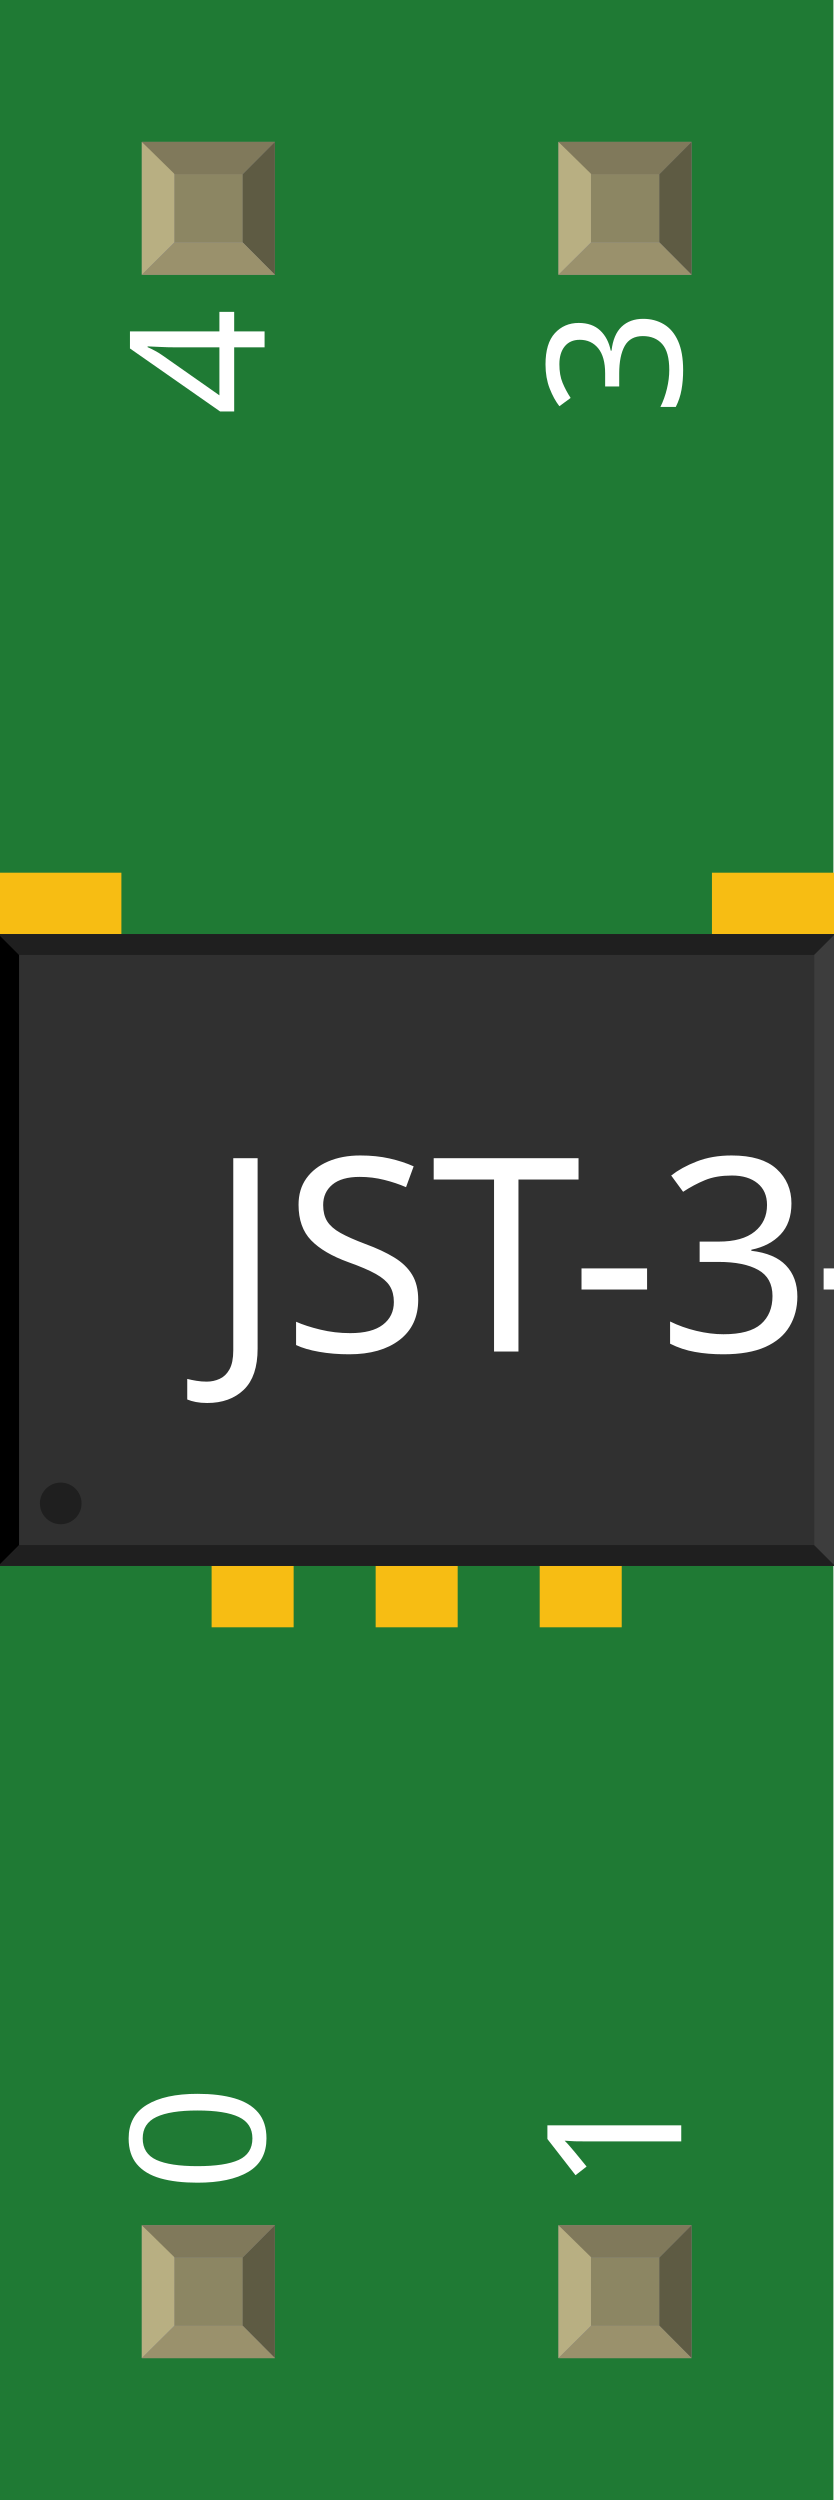
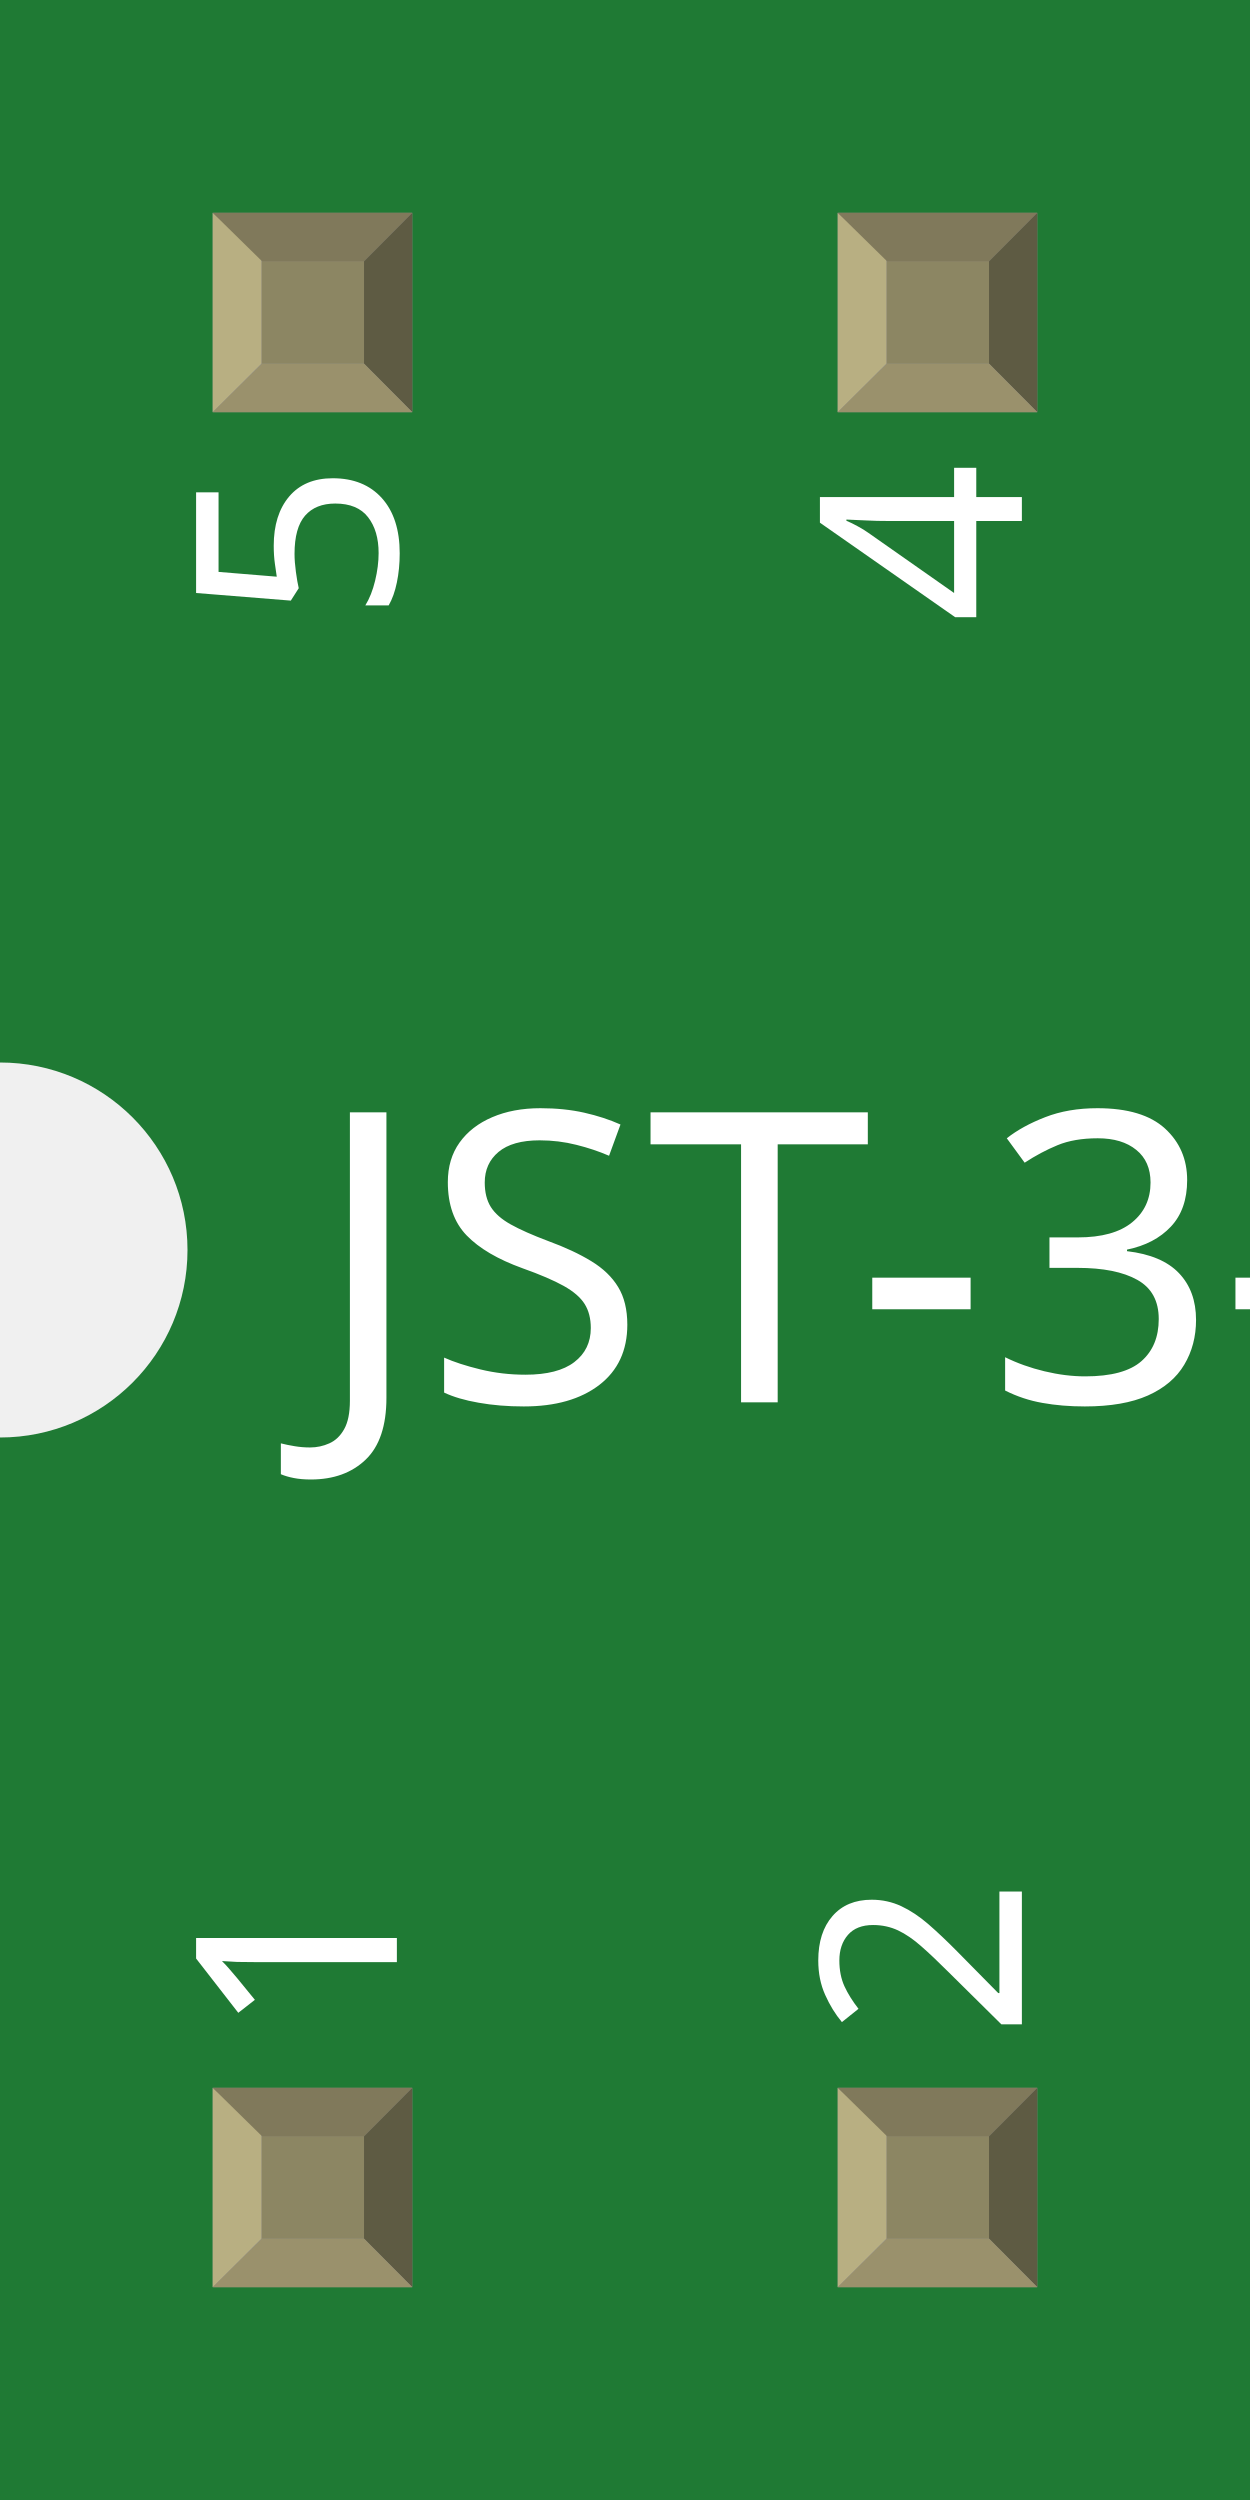
- <svg xmlns="http://www.w3.org/2000/svg" width="0.2in" x="0in" version="1.2" y="0in" height="0.6in" viewBox="0 0 200 600" baseProfile="tiny">
+ <svg xmlns="http://www.w3.org/2000/svg" width="0.2in" x="0in" version="1.2" y="0in" height="0.4in" viewBox="0 0 200 400" baseProfile="tiny">
  <g id="breadboard">
    <g id="icon">
-       <path fill="#1F7A34" stroke="none" stroke-width="0" d="M0,0L0,270A30,30 0 0 1 0,330L0,600L200,600L200,0L0,0z" />
-       <g transform="translate(-104.724,118.898)">
-         <g transform="matrix(0.5, 0, 0, 0.5, 102.362, 90.5512)">
+       <path fill="#1F7A34" stroke="none" stroke-width="0" d="M0,0L0,170A30,30 0 0 1 0,230L0,400L200,400L200,0L0,0z" />
+       <g transform="translate(-104.724,18.8976)">
+         <g transform="matrix(0, 0, 0, 0, 204.724, 181.102)">
          <rect width="39.37" x="106.299" y="181.102" fill="#F7BD13" connectorname="1" height="181.102" stroke="none" stroke-linecap="round" stroke-width="0" />
          <rect width="39.37" x="263.78" y="181.102" fill="#F7BD13" connectorname="3" height="181.102" stroke="none" stroke-linecap="round" stroke-width="0" />
          <rect width="62.992" x="0" y="0" fill="#F7BD13" connectorname="NC1" height="133.858" stroke="none" stroke-linecap="round" stroke-width="0" />
          <rect width="62.992" x="346.457" y="0" fill="#F7BD13" connectorname="NC2" height="133.858" stroke="none" stroke-linecap="round" stroke-width="0" />
          <rect width="39.37" x="185.039" y="181.102" fill="#F7BD13" connectorname="2" height="181.102" stroke="none" stroke-linecap="round" stroke-width="0" />
-           <rect width="401.701" x="3.874" y="29.465" fill="#303030" height="303.276" stroke="none" stroke-width="0" />
-           <polygon fill="#1f1f1f" points="3.874,29.465 405.575,29.465 395.575,39.465 13.874,39.465" />
-           <polygon fill="#1f1f1f" points="3.874,332.74 405.575,332.74 395.575,322.74 13.874,322.74" />
-           <polygon fill="#000000" points="3.874,29.465 3.874,332.74 13.874,322.74 13.874,39.465" />
-           <polygon fill="#3d3d3d" points="405.575,29.465 405.575,332.74 395.575,322.74 395.575,39.465" />
-           <circle fill="#1f1f1f" cx="33.874" cy="302.74" stroke="none" r="10" stroke-width="0" />
+           <rect width="401.701" x="0" y="0" fill="#303030" height="303.276" stroke="none" stroke-width="0" />
+           <polygon fill="#1f1f1f" points="0,0 401.701,0 391.701,10 10,10" />
+           <polygon fill="#1f1f1f" points="0,303.276 401.701,303.276 391.701,293.276 10,293.276" />
+           <polygon fill="#000000" points="0,0 0,303.276 10,293.276 10,10" />
+           <polygon fill="#3d3d3d" points="401.701,0 401.701,303.276 391.701,293.276 391.701,10" />
+           <circle fill="#1f1f1f" cx="30" cy="273.276" stroke="none" r="10" stroke-width="0" />
        </g>
      </g>
-       <text x="50" y="324.375" font-family="OCRA" fill="white" text-anchor="start" stroke="none" id="label" stroke-width="0" font-size="65">JST-3-SMD</text>
-       <g transform="translate(63.5,526.05)">
+       <text x="50" y="224.375" font-family="OCRA" fill="white" text-anchor="start" stroke="none" id="label" stroke-width="0" font-size="65">JST-3-SMD</text>
+       <g transform="translate(63.5,326.05)">
        <g transform="rotate(-90)">
-           <text x="0" y="0" font-family="OCRA" fill="white" text-anchor="start" stroke="none" stroke-width="0" font-size="45">0</text>
+           <text x="0" y="0" font-family="OCRA" fill="white" text-anchor="start" stroke="none" stroke-width="0" font-size="45">1</text>
        </g>
      </g>
      <g transform="translate(63.5,73.95)">
        <g transform="rotate(-90)">
-           <text x="0" y="0" font-family="OCRA" fill="white" text-anchor="end" stroke="none" stroke-width="0" font-size="45">4</text>
+           <text x="0" y="0" font-family="OCRA" fill="white" text-anchor="end" stroke="none" stroke-width="0" font-size="45">5</text>
        </g>
      </g>
-       <g transform="translate(163.5,526.05)">
+       <g transform="translate(163.5,326.05)">
        <g transform="rotate(-90)">
-           <text x="0" y="0" font-family="OCRA" fill="white" text-anchor="start" stroke="none" stroke-width="0" font-size="45">1</text>
+           <text x="0" y="0" font-family="OCRA" fill="white" text-anchor="start" stroke="none" stroke-width="0" font-size="45">2</text>
        </g>
      </g>
      <g transform="translate(163.5,73.95)">
        <g transform="rotate(-90)">
-           <text x="0" y="0" font-family="OCRA" fill="white" text-anchor="end" stroke="none" stroke-width="0" font-size="45">3</text>
+           <text x="0" y="0" font-family="OCRA" fill="white" text-anchor="end" stroke="none" stroke-width="0" font-size="45">4</text>
        </g>
      </g>
    </g>
-     <g transform="translate(34.035,534.05)">
+     <g transform="translate(34.035,334.05)">
      <rect width="31.93" x="0" y="0" fill="#8D8C8C" height="31.9" id="connector0pad" stroke-width="0" />
      <rect width="16.444" x="7.792" y="7.735" fill="#8C8663" height="16.415" stroke-width="0" />
      <polygon fill="#B8AF82" points="0,31.9,7.792,24.137,7.792,6.972,0,0" stroke-width="0" />
      <polygon fill="#80795B" points="24.208,7.763,7.903,7.763,0,0,31.93,0" stroke-width="0" />
      <polygon fill="#5E5B43" points="24.208,24.137,24.208,7.763,31.93,0,31.93,31.9" stroke-width="0" />
      <polygon fill="#9A916C" points="0,31.9,7.875,24.137,24.208,24.137,31.93,31.9" stroke-width="0" />
    </g>
    <g transform="translate(34.035,34.05)">
      <rect width="31.93" x="0" y="0" fill="#8D8C8C" height="31.9" id="connector4pad" stroke-width="0" />
      <rect width="16.444" x="7.792" y="7.735" fill="#8C8663" height="16.415" stroke-width="0" />
      <polygon fill="#B8AF82" points="0,31.9,7.792,24.137,7.792,6.972,0,0" stroke-width="0" />
      <polygon fill="#80795B" points="24.208,7.763,7.903,7.763,0,0,31.93,0" stroke-width="0" />
      <polygon fill="#5E5B43" points="24.208,24.137,24.208,7.763,31.93,0,31.93,31.9" stroke-width="0" />
      <polygon fill="#9A916C" points="0,31.9,7.875,24.137,24.208,24.137,31.93,31.9" stroke-width="0" />
    </g>
-     <g transform="translate(134.035,534.05)">
+     <g transform="translate(134.035,334.05)">
      <rect width="31.93" x="0" y="0" fill="#8D8C8C" height="31.9" id="connector1pad" stroke-width="0" />
      <rect width="16.444" x="7.792" y="7.735" fill="#8C8663" height="16.415" stroke-width="0" />
      <polygon fill="#B8AF82" points="0,31.9,7.792,24.137,7.792,6.972,0,0" stroke-width="0" />
      <polygon fill="#80795B" points="24.208,7.763,7.903,7.763,0,0,31.93,0" stroke-width="0" />
      <polygon fill="#5E5B43" points="24.208,24.137,24.208,7.763,31.93,0,31.93,31.9" stroke-width="0" />
      <polygon fill="#9A916C" points="0,31.9,7.875,24.137,24.208,24.137,31.93,31.9" stroke-width="0" />
    </g>
    <g transform="translate(134.035,34.05)">
      <rect width="31.93" x="0" y="0" fill="#8D8C8C" height="31.9" id="connector3pad" stroke-width="0" />
      <rect width="16.444" x="7.792" y="7.735" fill="#8C8663" height="16.415" stroke-width="0" />
      <polygon fill="#B8AF82" points="0,31.9,7.792,24.137,7.792,6.972,0,0" stroke-width="0" />
      <polygon fill="#80795B" points="24.208,7.763,7.903,7.763,0,0,31.93,0" stroke-width="0" />
      <polygon fill="#5E5B43" points="24.208,24.137,24.208,7.763,31.93,0,31.93,31.9" stroke-width="0" />
      <polygon fill="#9A916C" points="0,31.9,7.875,24.137,24.208,24.137,31.93,31.9" stroke-width="0" />
    </g>
  </g>
</svg>
